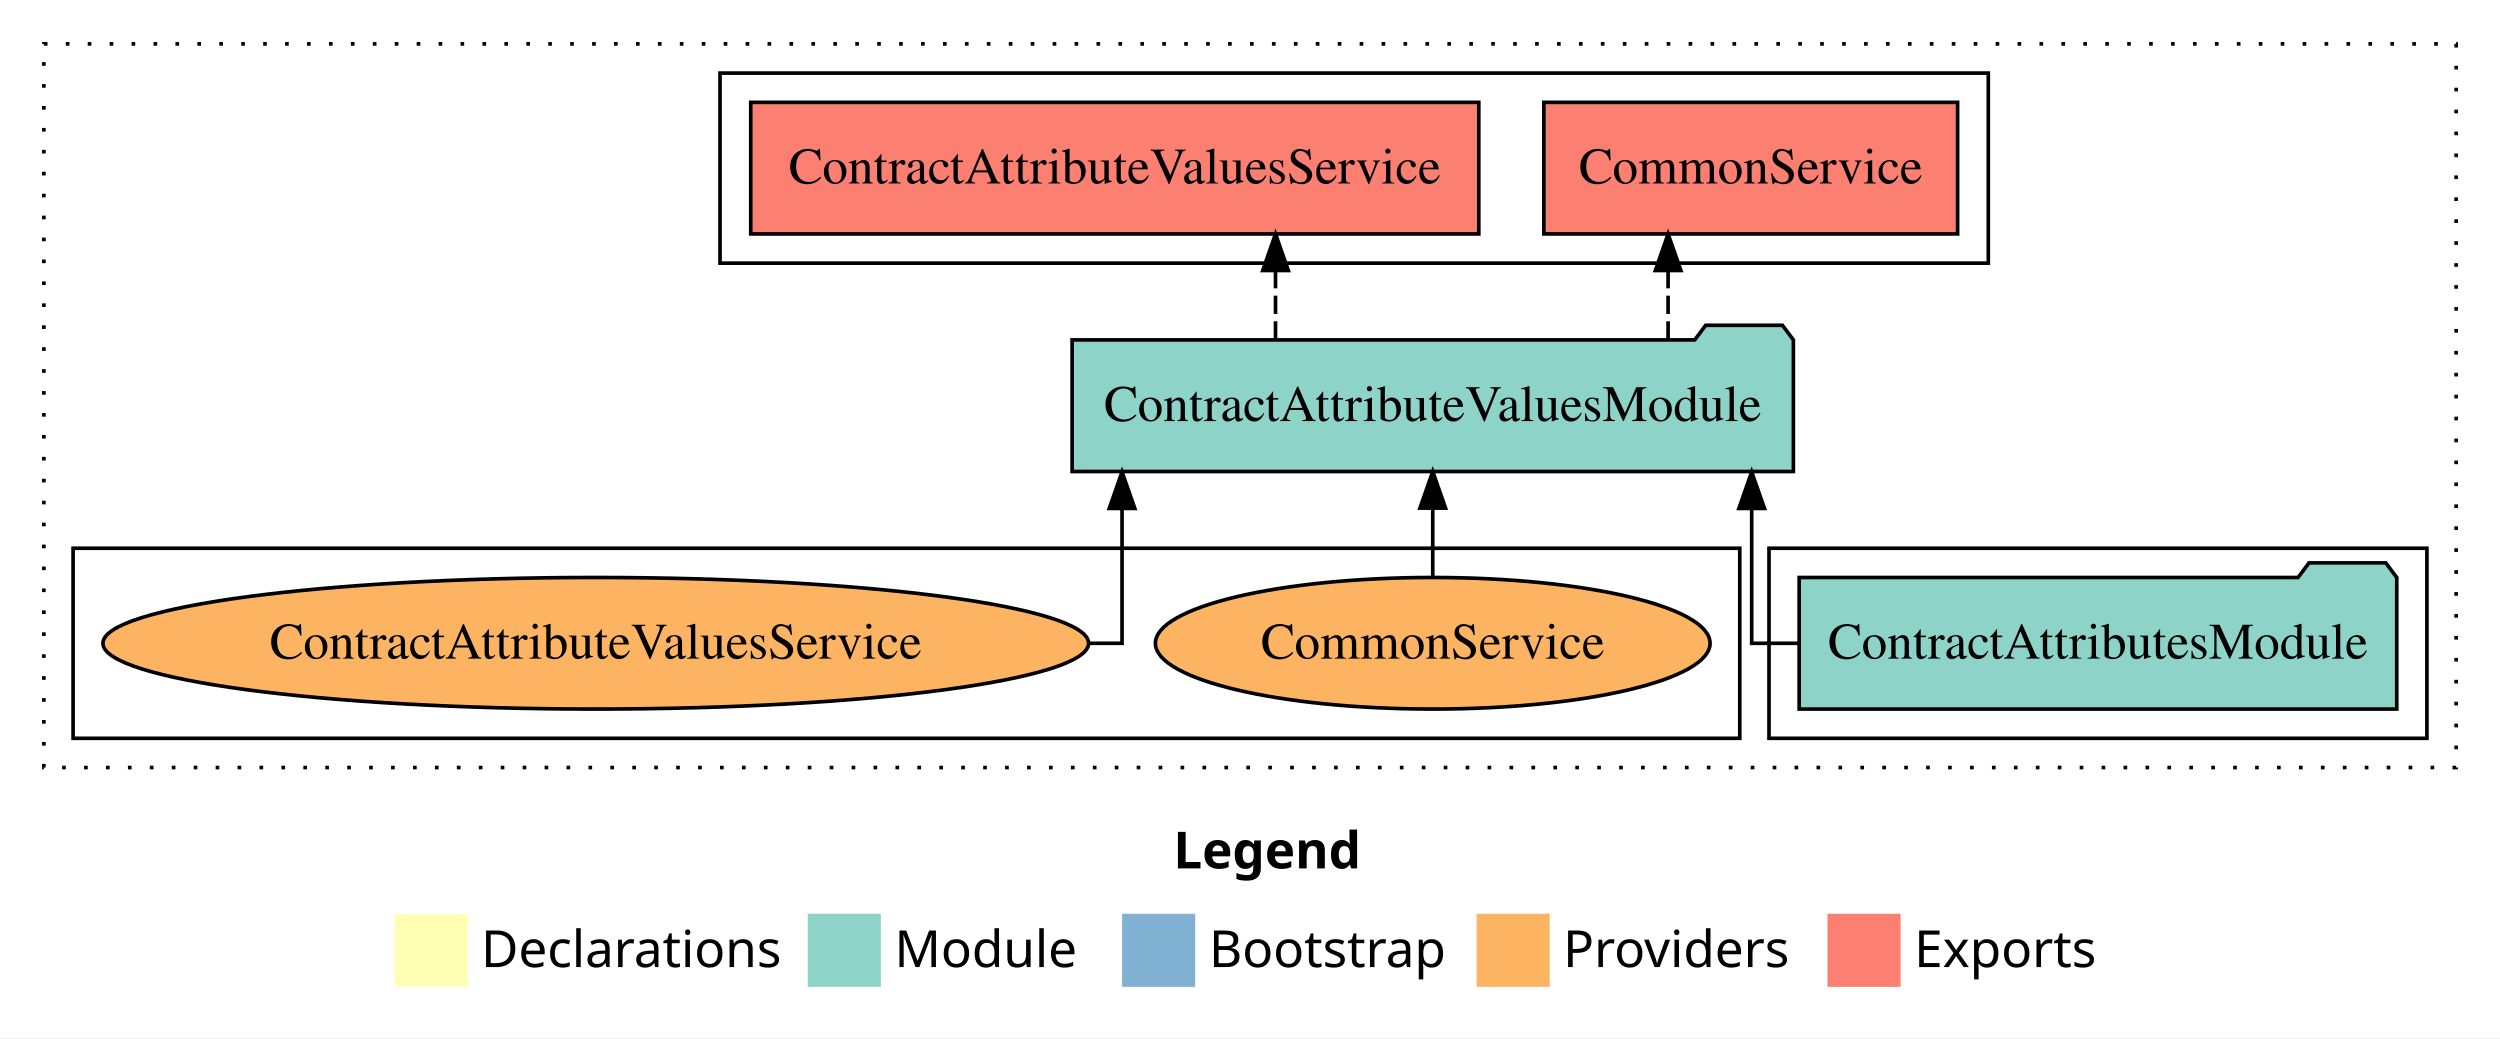
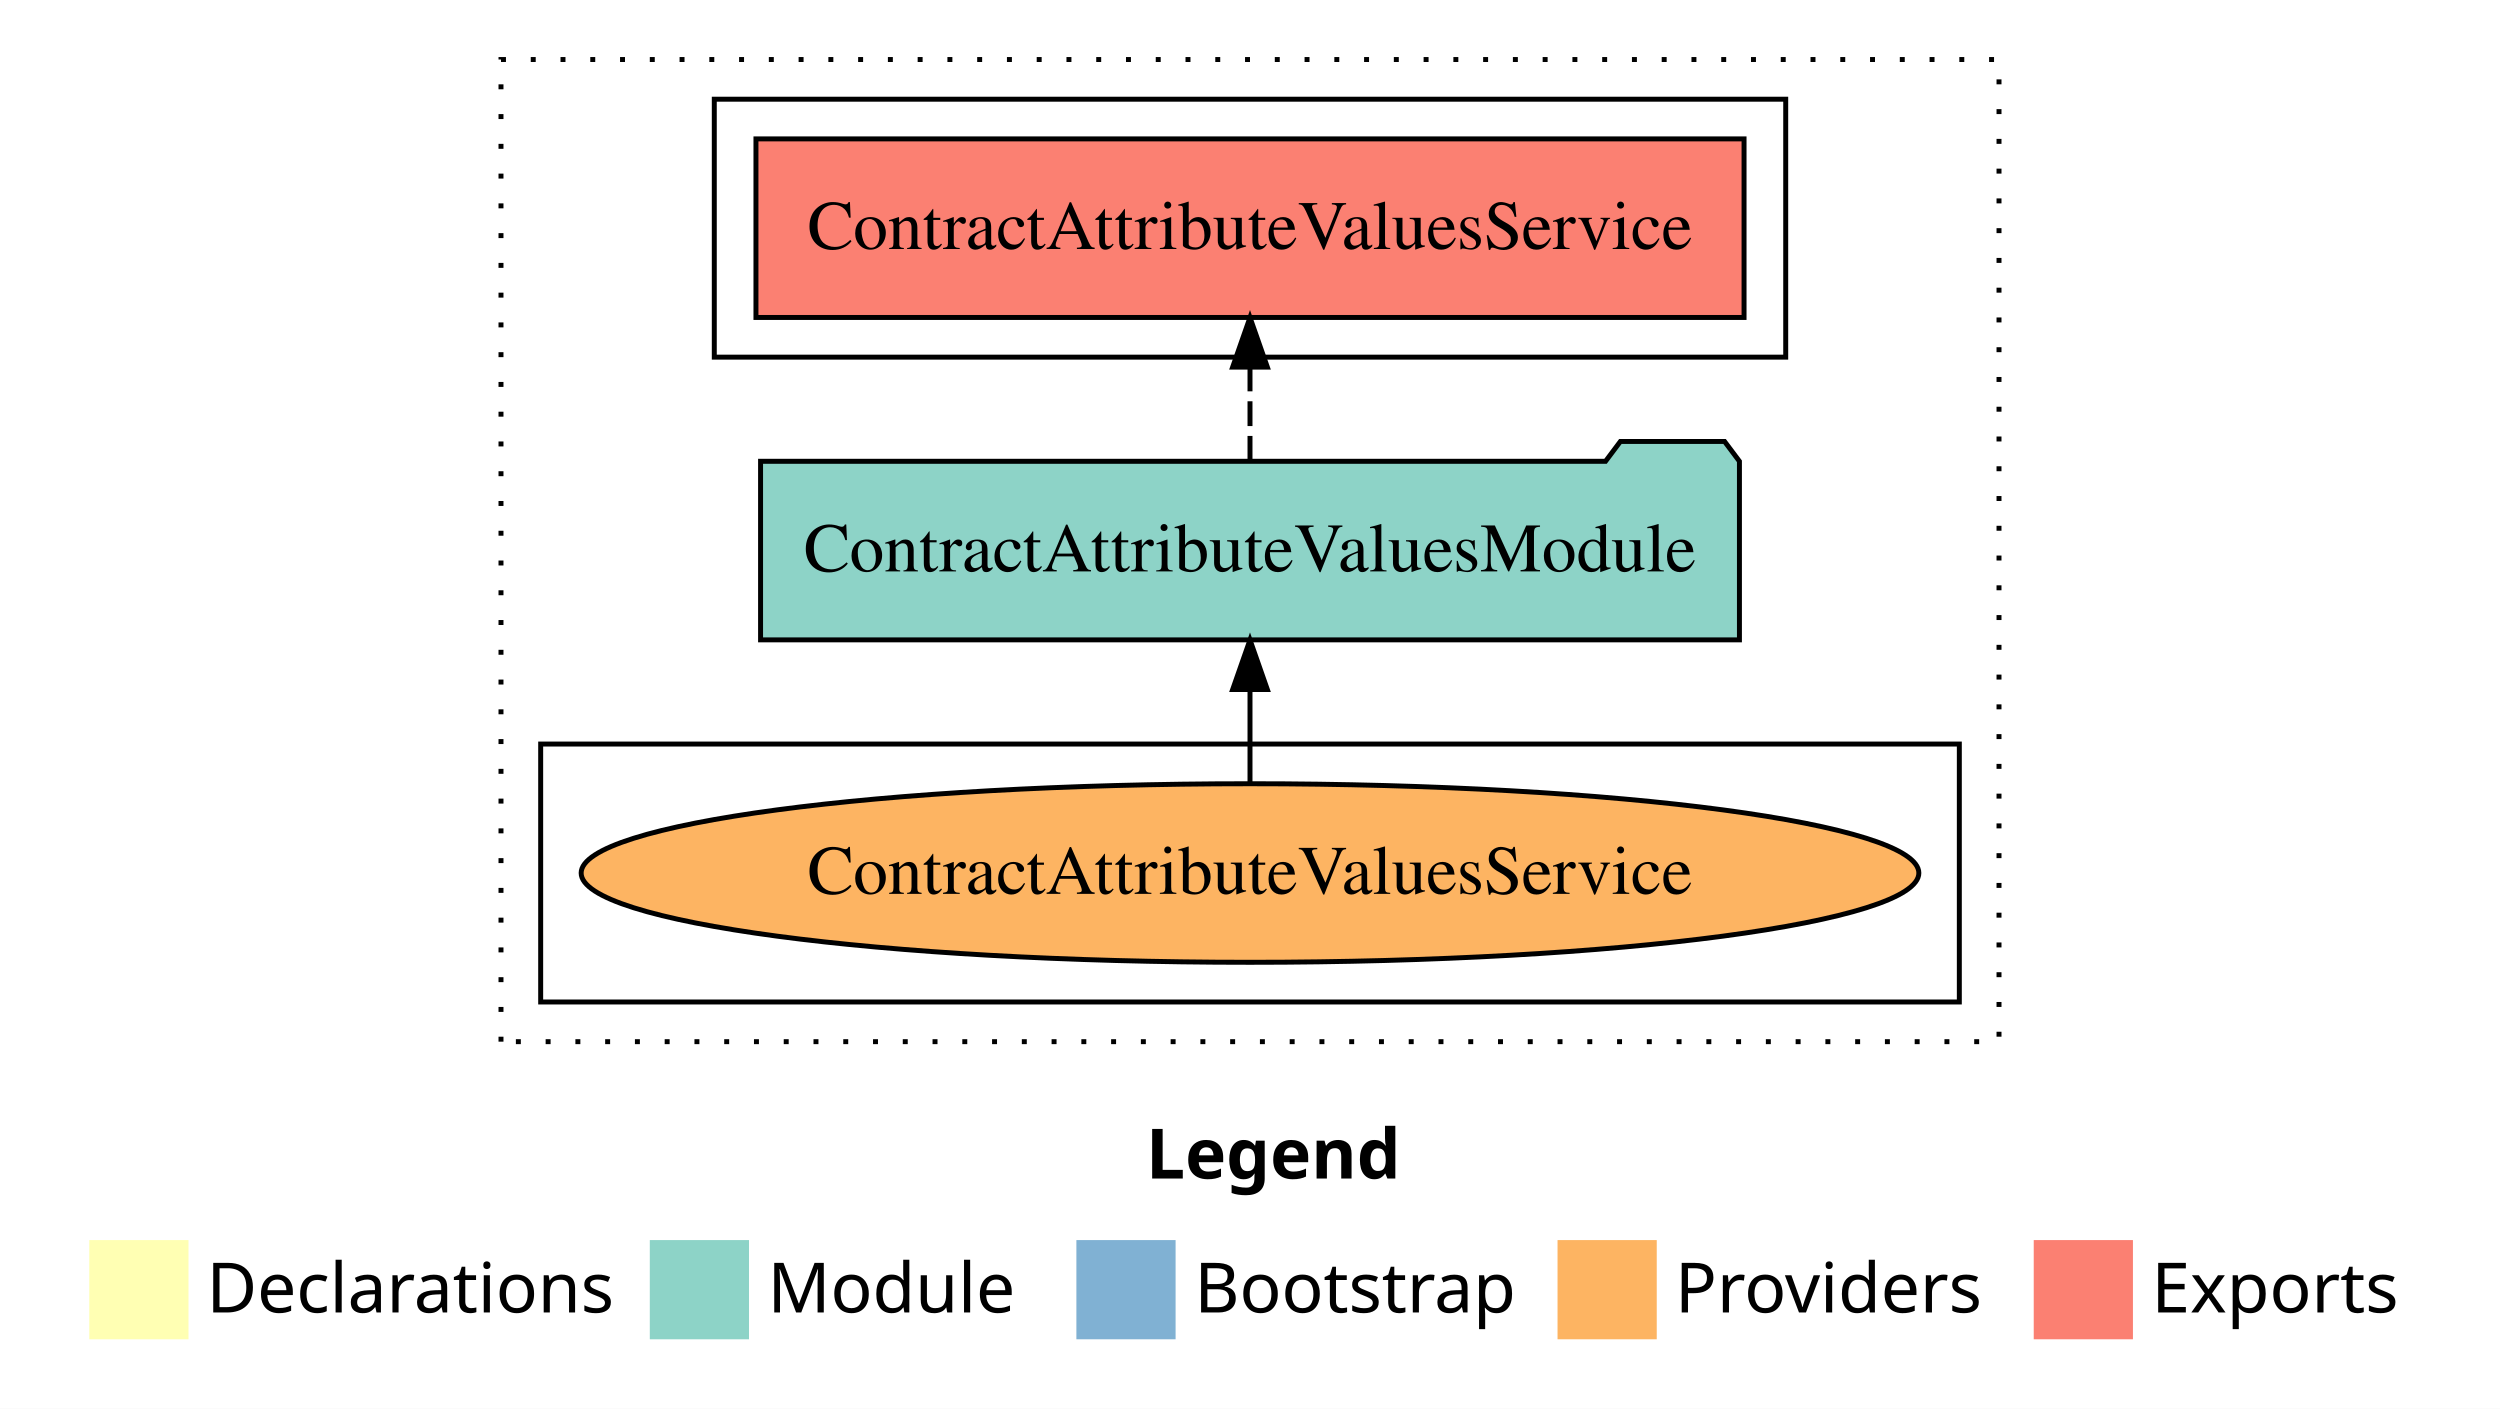
- <svg xmlns="http://www.w3.org/2000/svg" width="684pt" height="284pt" viewBox="0.00 0.00 684.00 284.00">
+ <svg xmlns="http://www.w3.org/2000/svg" width="504pt" height="284pt" viewBox="0.00 0.00 504.00 284.00">
  <g id="graph0" class="graph" transform="scale(1 1) rotate(0) translate(4 280)">
-     <polygon fill="white" stroke="transparent" points="-4,4 -4,-280 680,-280 680,4 -4,4" />
-     <text text-anchor="start" x="317.01" y="-42.4" font-family="Times-12" font-weight="bold" font-size="14.00">Legend</text>
-     <polygon fill="#ffffb3" stroke="transparent" points="104,-10 104,-30 124,-30 124,-10 104,-10" />
-     <text text-anchor="start" x="127.63" y="-15.4" font-family="Times-12" font-size="14.00">  Declarations</text>
-     <polygon fill="#8dd3c7" stroke="transparent" points="217,-10 217,-30 237,-30 237,-10 217,-10" />
-     <text text-anchor="start" x="240.73" y="-15.4" font-family="Times-12" font-size="14.00">  Module</text>
-     <polygon fill="#80b1d3" stroke="transparent" points="303,-10 303,-30 323,-30 323,-10 303,-10" />
-     <text text-anchor="start" x="326.78" y="-15.4" font-family="Times-12" font-size="14.00">  Bootstrap</text>
-     <polygon fill="#fdb462" stroke="transparent" points="400,-10 400,-30 420,-30 420,-10 400,-10" />
-     <text text-anchor="start" x="423.67" y="-15.4" font-family="Times-12" font-size="14.00">  Providers</text>
-     <polygon fill="#fb8072" stroke="transparent" points="496,-10 496,-30 516,-30 516,-10 496,-10" />
-     <text text-anchor="start" x="519.73" y="-15.4" font-family="Times-12" font-size="14.00">  Exports</text>
+     <polygon fill="white" stroke="transparent" points="-4,4 -4,-280 500,-280 500,4 -4,4" />
+     <text text-anchor="start" x="227.01" y="-42.4" font-family="Times-12" font-weight="bold" font-size="14.00">Legend</text>
+     <polygon fill="#ffffb3" stroke="transparent" points="14,-10 14,-30 34,-30 34,-10 14,-10" />
+     <text text-anchor="start" x="37.63" y="-15.4" font-family="Times-12" font-size="14.00">  Declarations</text>
+     <polygon fill="#8dd3c7" stroke="transparent" points="127,-10 127,-30 147,-30 147,-10 127,-10" />
+     <text text-anchor="start" x="150.73" y="-15.4" font-family="Times-12" font-size="14.00">  Module</text>
+     <polygon fill="#80b1d3" stroke="transparent" points="213,-10 213,-30 233,-30 233,-10 213,-10" />
+     <text text-anchor="start" x="236.78" y="-15.4" font-family="Times-12" font-size="14.00">  Bootstrap</text>
+     <polygon fill="#fdb462" stroke="transparent" points="310,-10 310,-30 330,-30 330,-10 310,-10" />
+     <text text-anchor="start" x="333.67" y="-15.4" font-family="Times-12" font-size="14.00">  Providers</text>
+     <polygon fill="#fb8072" stroke="transparent" points="406,-10 406,-30 426,-30 426,-10 406,-10" />
+     <text text-anchor="start" x="429.73" y="-15.4" font-family="Times-12" font-size="14.00">  Exports</text>
    <g id="clust1" class="cluster">
-       <polygon fill="none" stroke="black" stroke-dasharray="1,5" points="8,-70 8,-268 668,-268 668,-70 8,-70" />
+       <polygon fill="none" stroke="black" stroke-dasharray="1,5" points="97,-70 97,-268 399,-268 399,-70 97,-70" />
    </g>
-     <g id="clust3" class="cluster">
-       <polygon fill="none" stroke="black" points="480,-78 480,-130 660,-130 660,-78 480,-78" />
+     <g id="clust4" class="cluster">
+       <polygon fill="none" stroke="black" points="140,-208 140,-260 356,-260 356,-208 140,-208" />
    </g>
    <g id="clust6" class="cluster">
-       <polygon fill="none" stroke="black" points="16,-78 16,-130 472,-130 472,-78 16,-78" />
-     </g>
-     <g id="clust4" class="cluster">
-       <polygon fill="none" stroke="black" points="193,-208 193,-260 540,-260 540,-208 193,-208" />
+       <polygon fill="none" stroke="black" points="105,-78 105,-130 391,-130 391,-78 105,-78" />
    </g>
    <g id="node1" class="node">
-       <polygon fill="#8dd3c7" stroke="black" points="651.75,-122 648.75,-126 627.75,-126 624.75,-122 488.25,-122 488.25,-86 651.75,-86 651.75,-122" />
-       <text text-anchor="middle" x="570" y="-99.8" font-family="Times,serif" font-size="14.00">ContractAttributesModule</text>
+       <polygon fill="#fb8072" stroke="black" points="347.6,-252 148.4,-252 148.4,-216 347.6,-216 347.6,-252" />
+       <text text-anchor="middle" x="248" y="-229.8" font-family="Times,serif" font-size="14.00">ContractAttributeValuesService </text>
    </g>
    <g id="node2" class="node">
-       <polygon fill="#8dd3c7" stroke="black" points="486.67,-187 483.67,-191 462.67,-191 459.67,-187 289.33,-187 289.33,-151 486.67,-151 486.67,-187" />
-       <text text-anchor="middle" x="388" y="-164.8" font-family="Times,serif" font-size="14.00">ContractAttributeValuesModule</text>
+       <polygon fill="#8dd3c7" stroke="black" points="346.67,-187 343.67,-191 322.67,-191 319.67,-187 149.33,-187 149.33,-151 346.67,-151 346.67,-187" />
+       <text text-anchor="middle" x="248" y="-164.8" font-family="Times,serif" font-size="14.00">ContractAttributeValuesModule</text>
    </g>
    <g id="edge1" class="edge">
-       <path fill="none" stroke="black" d="M488.04,-104C480.3,-104 475.26,-104 475.26,-104 475.26,-104 475.26,-140.89 475.26,-140.89" />
-       <polygon fill="black" stroke="black" points="471.76,-140.89 475.26,-150.89 478.76,-140.89 471.76,-140.89" />
+       <path fill="none" stroke="black" stroke-dasharray="5,2" d="M248,-187.11C248,-187.11 248,-205.99 248,-205.99" />
+       <polygon fill="black" stroke="black" points="244.5,-205.99 248,-215.99 251.5,-205.99 244.5,-205.99" />
    </g>
    <g id="node3" class="node">
-       <polygon fill="#fb8072" stroke="black" points="531.6,-252 418.4,-252 418.4,-216 531.6,-216 531.6,-252" />
-       <text text-anchor="middle" x="475" y="-229.8" font-family="Times,serif" font-size="14.00">CommonService </text>
+       <ellipse fill="#fdb462" stroke="black" cx="248" cy="-104" rx="134.84" ry="18" />
+       <text text-anchor="middle" x="248" y="-99.8" font-family="Times,serif" font-size="14.00">ContractAttributeValuesService</text>
    </g>
    <g id="edge2" class="edge">
-       <path fill="none" stroke="black" stroke-dasharray="5,2" d="M452.39,-187.11C452.39,-187.11 452.39,-205.99 452.39,-205.99" />
-       <polygon fill="black" stroke="black" points="448.89,-205.99 452.39,-215.99 455.89,-205.99 448.89,-205.99" />
-     </g>
-     <g id="node4" class="node">
-       <polygon fill="#fb8072" stroke="black" points="400.6,-252 201.4,-252 201.4,-216 400.6,-216 400.6,-252" />
-       <text text-anchor="middle" x="301" y="-229.8" font-family="Times,serif" font-size="14.00">ContractAttributeValuesService </text>
-     </g>
-     <g id="edge3" class="edge">
-       <path fill="none" stroke="black" stroke-dasharray="5,2" d="M344.98,-187.11C344.98,-187.11 344.98,-205.99 344.98,-205.99" />
-       <polygon fill="black" stroke="black" points="341.48,-205.99 344.98,-215.99 348.48,-205.99 341.48,-205.99" />
-     </g>
-     <g id="node5" class="node">
-       <ellipse fill="#fdb462" stroke="black" cx="388" cy="-104" rx="75.88" ry="18" />
-       <text text-anchor="middle" x="388" y="-99.8" font-family="Times,serif" font-size="14.00">CommonService</text>
-     </g>
-     <g id="edge4" class="edge">
-       <path fill="none" stroke="black" d="M388,-122.11C388,-122.11 388,-140.99 388,-140.99" />
-       <polygon fill="black" stroke="black" points="384.5,-140.99 388,-150.99 391.5,-140.99 384.5,-140.99" />
-     </g>
-     <g id="node6" class="node">
-       <ellipse fill="#fdb462" stroke="black" cx="159" cy="-104" rx="134.84" ry="18" />
-       <text text-anchor="middle" x="159" y="-99.8" font-family="Times,serif" font-size="14.00">ContractAttributeValuesService</text>
-     </g>
-     <g id="edge5" class="edge">
-       <path fill="none" stroke="black" d="M293.98,-104C299.65,-104 302.99,-104 302.99,-104 302.99,-104 302.99,-140.89 302.99,-140.89" />
-       <polygon fill="black" stroke="black" points="299.49,-140.89 302.99,-150.89 306.49,-140.89 299.49,-140.89" />
+       <path fill="none" stroke="black" d="M248,-122.11C248,-122.11 248,-140.99 248,-140.99" />
+       <polygon fill="black" stroke="black" points="244.5,-140.99 248,-150.99 251.5,-140.99 244.5,-140.99" />
    </g>
  </g>
</svg>
